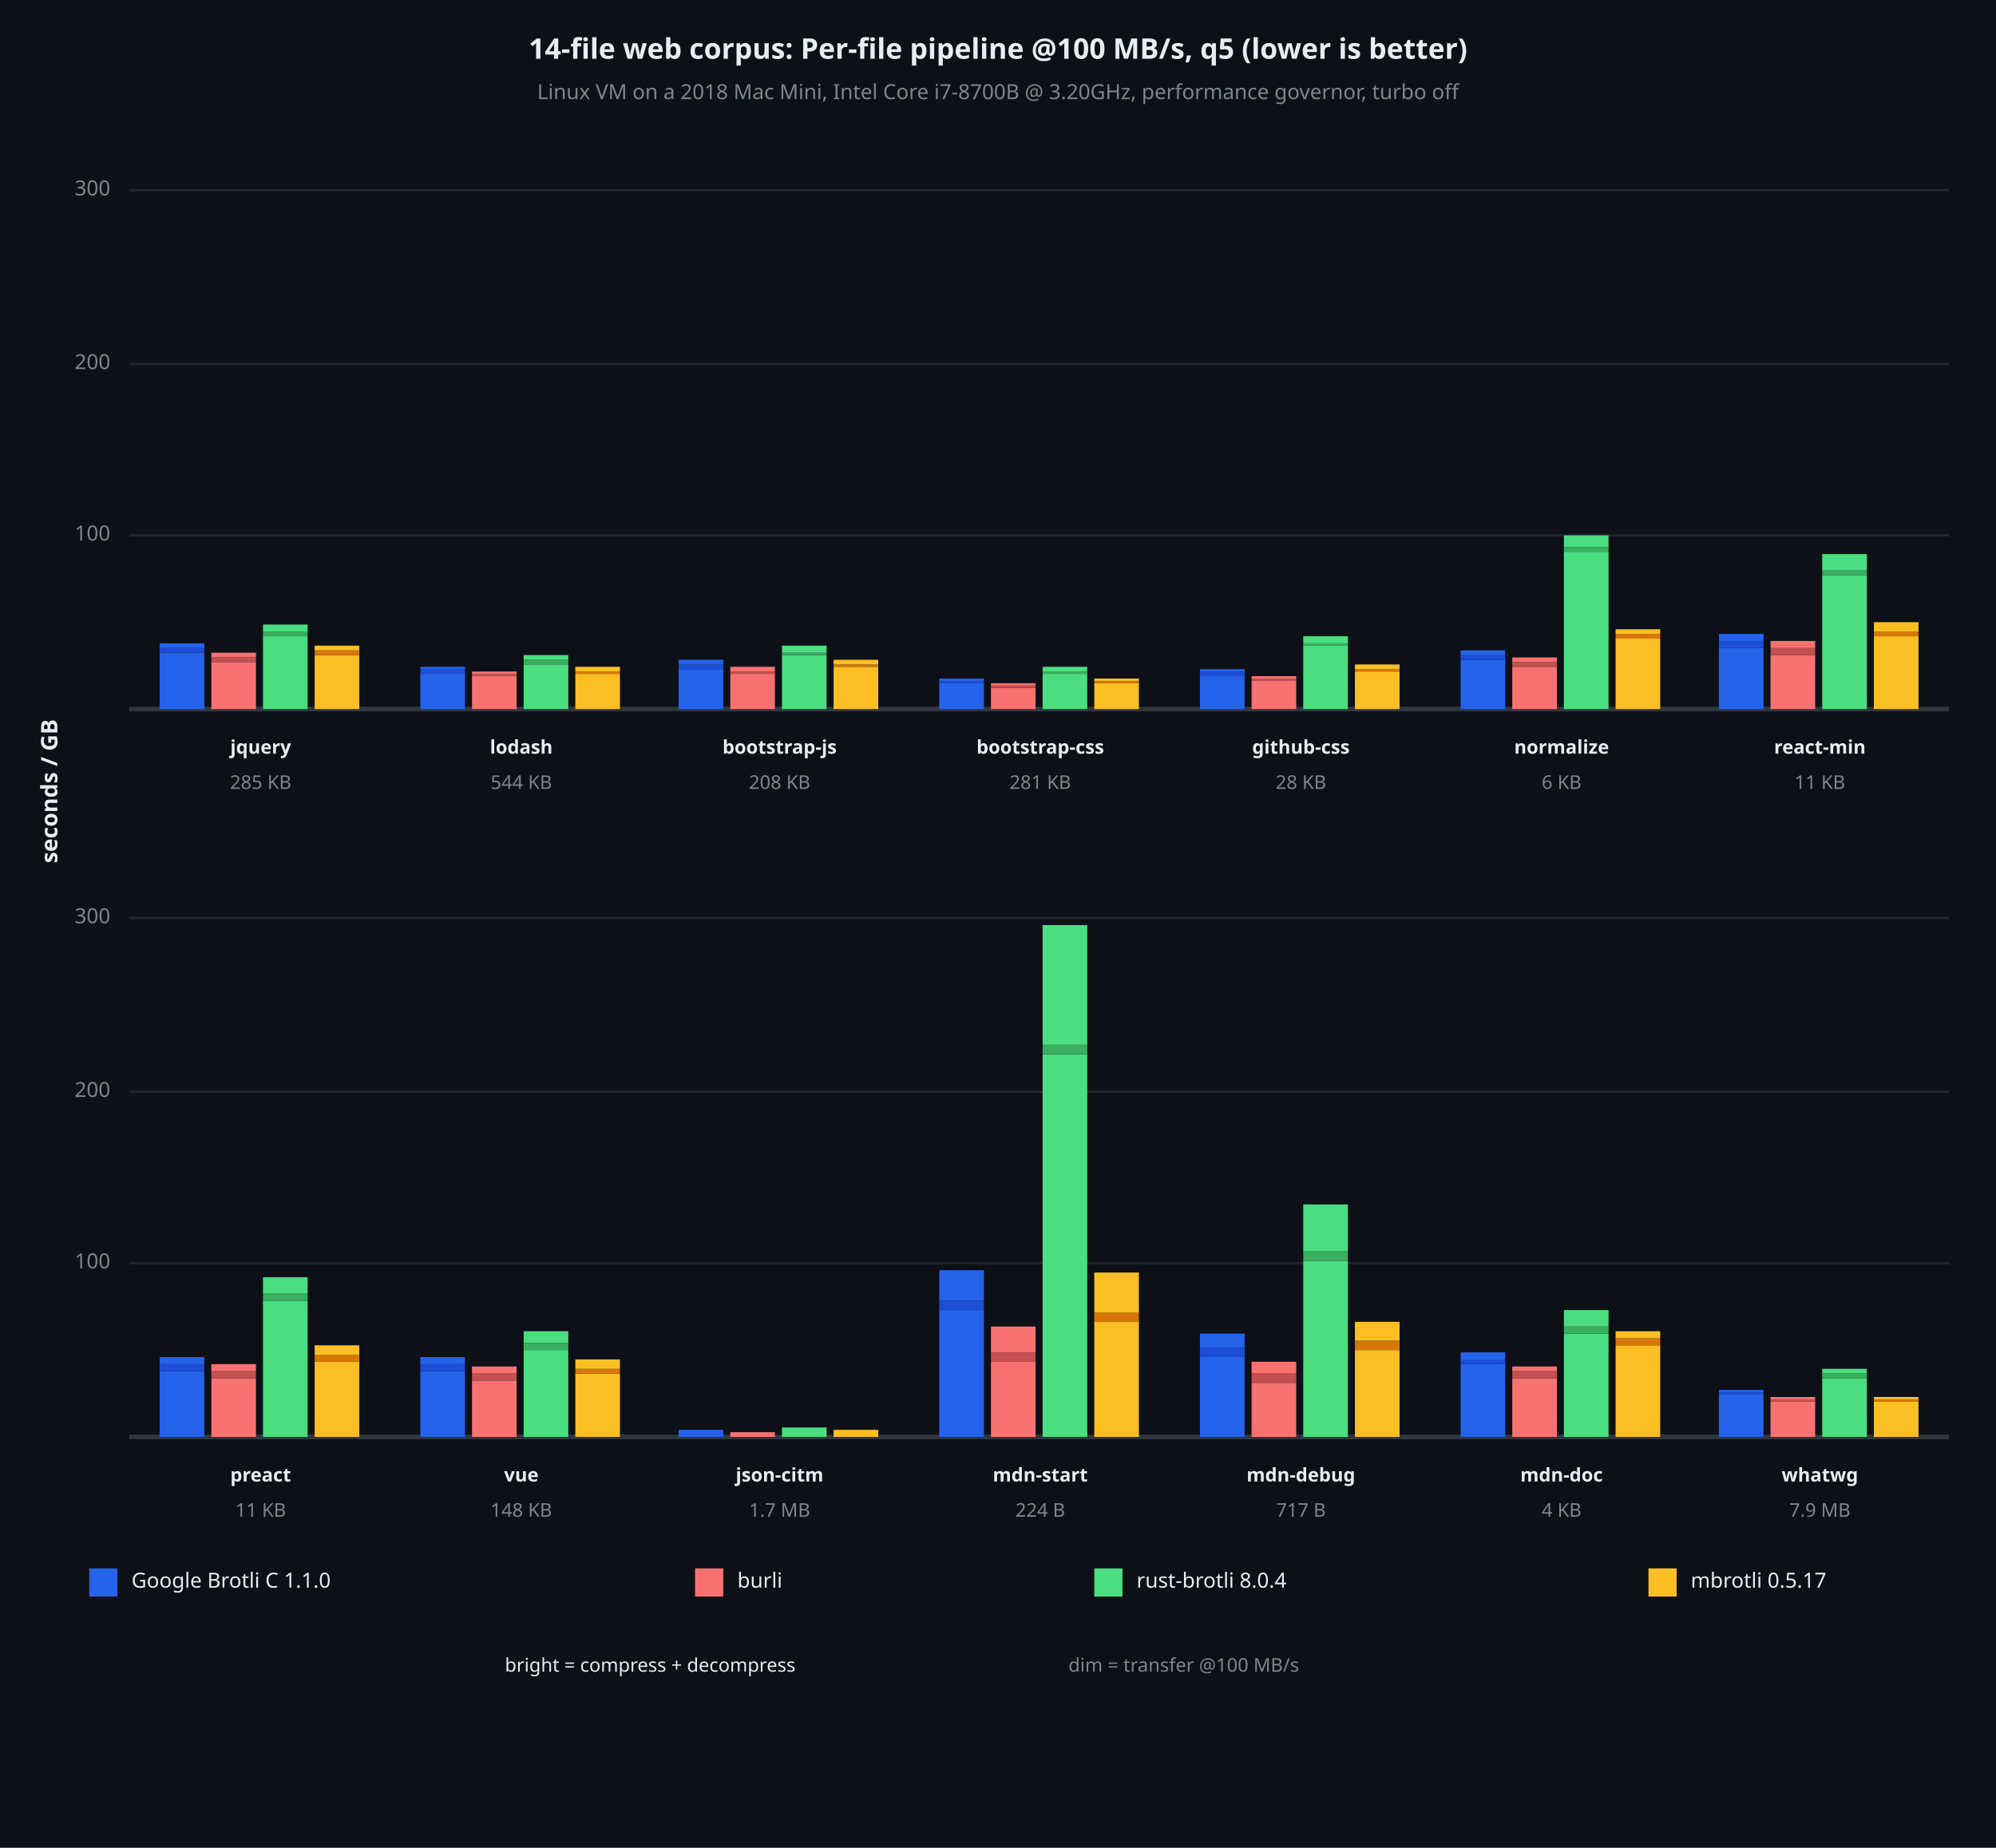
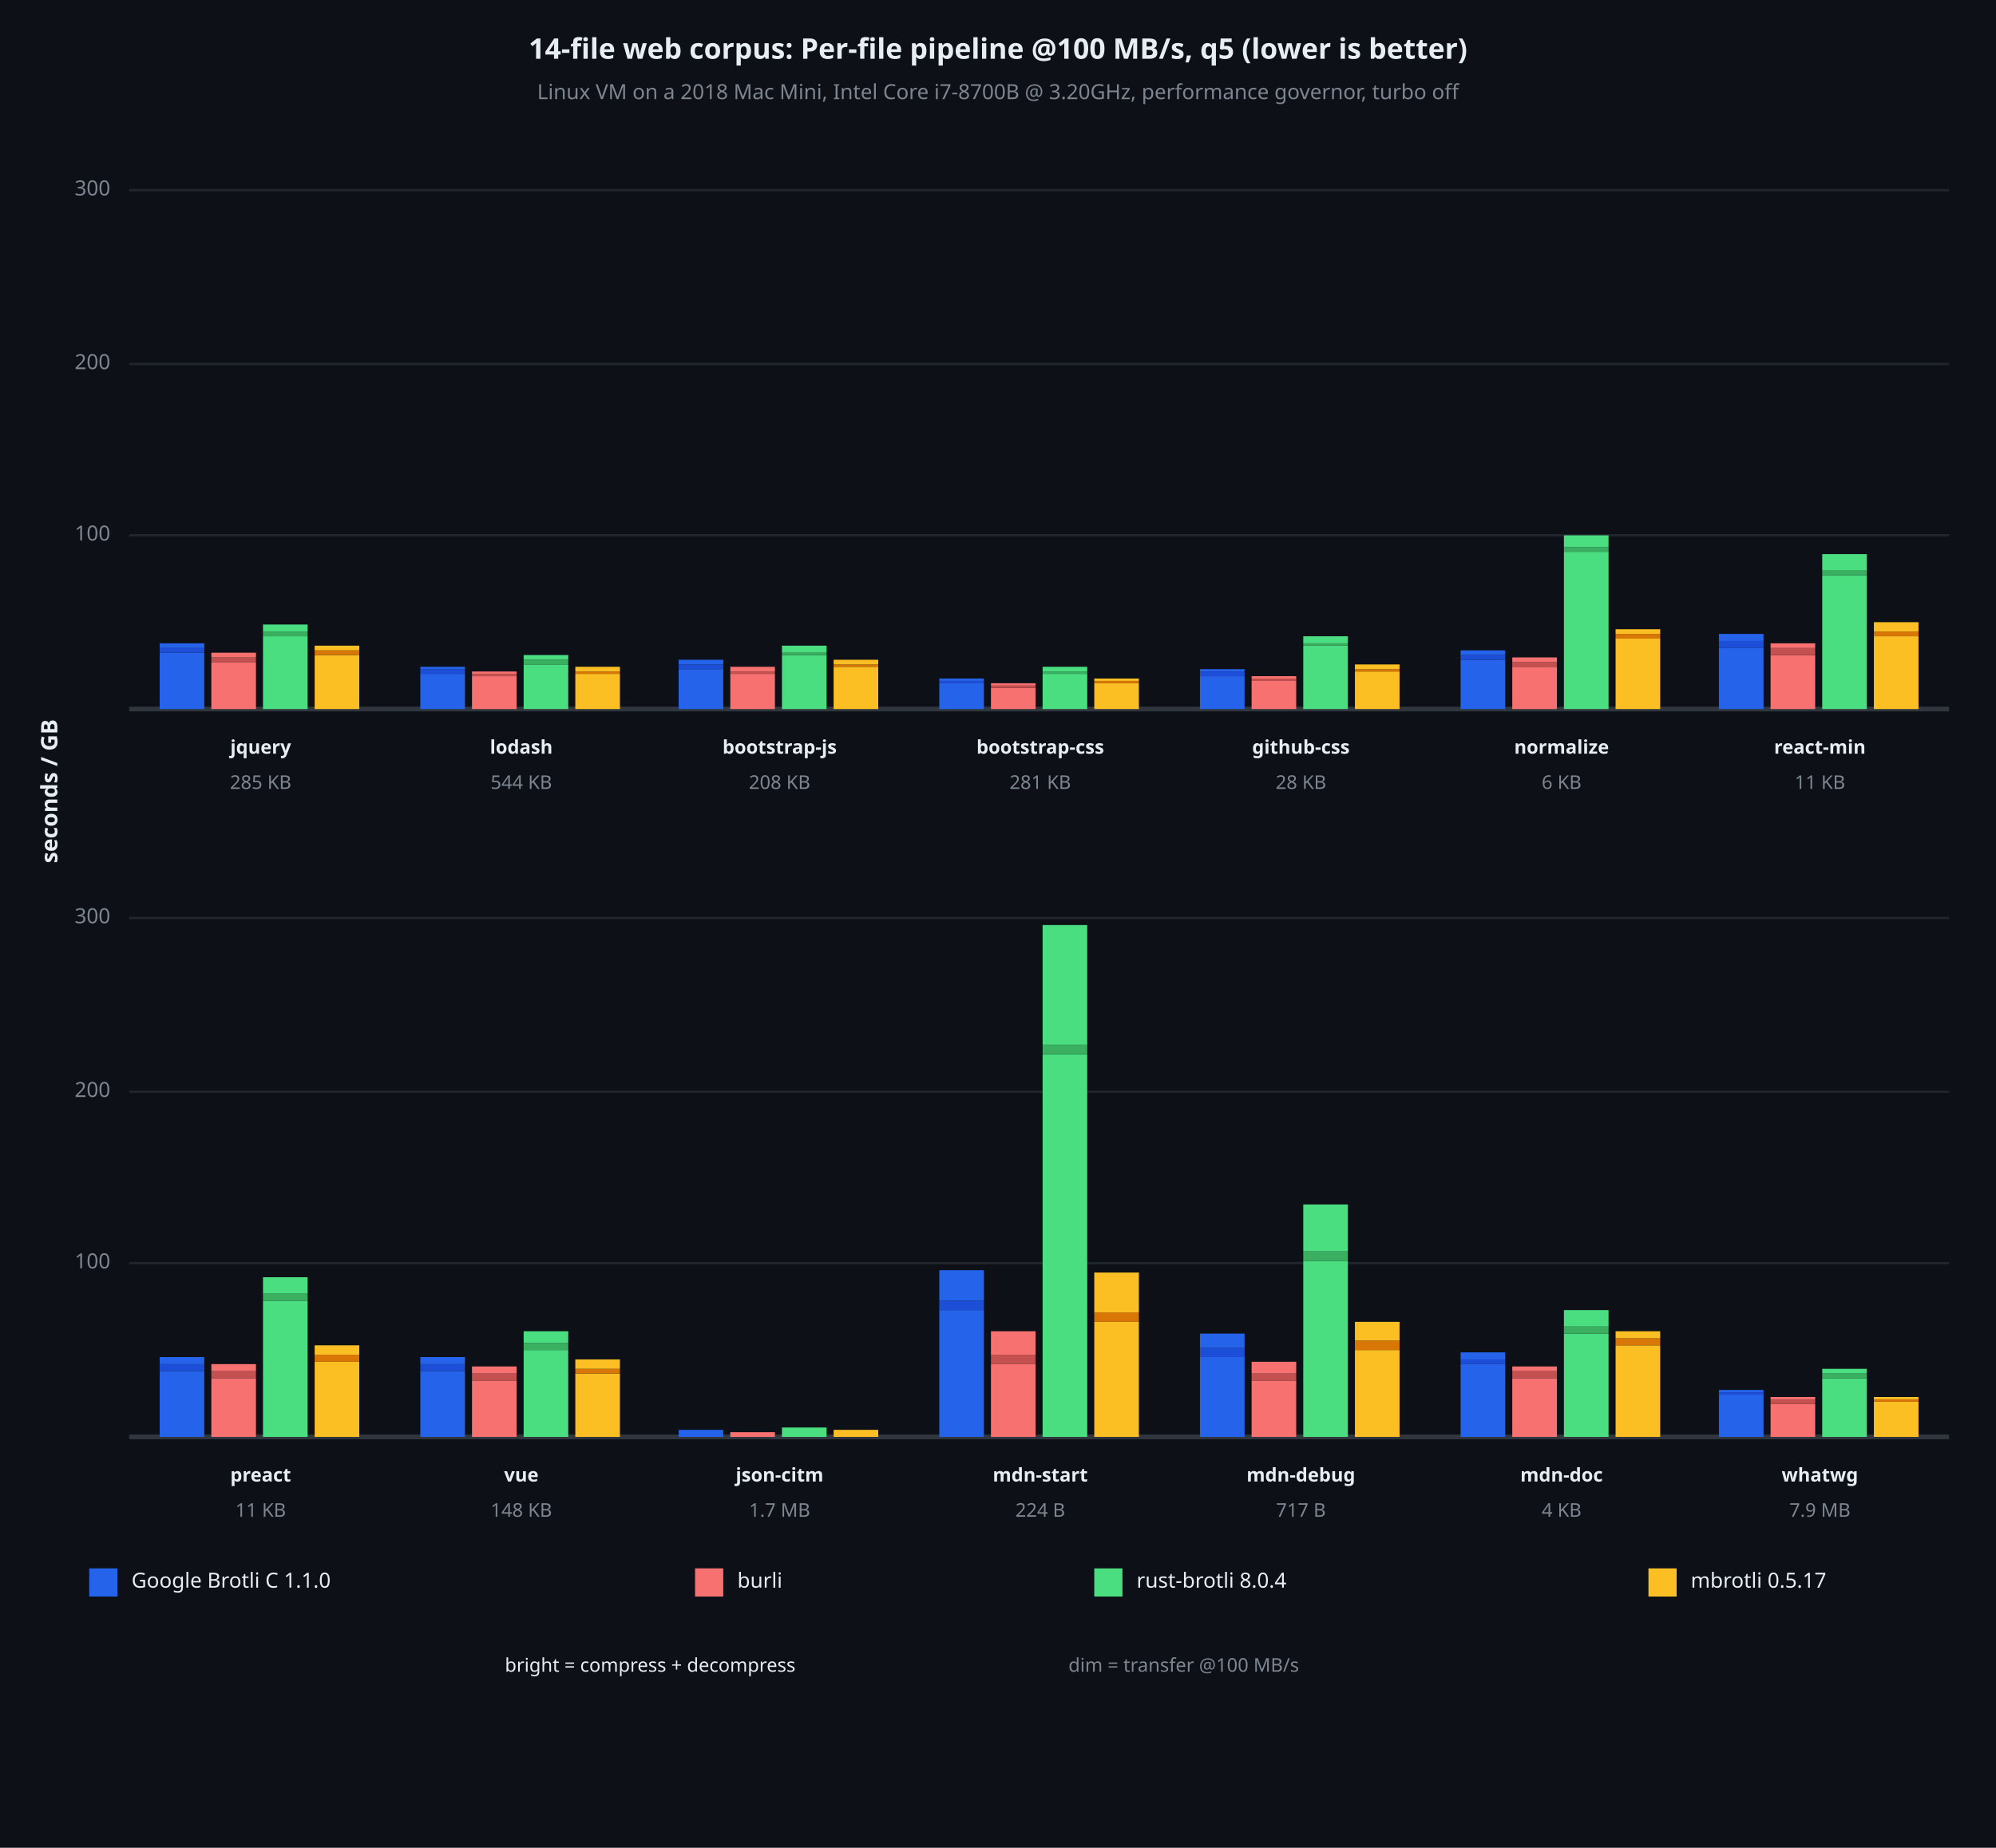
<svg xmlns="http://www.w3.org/2000/svg" viewBox="0 0 850 787" font-family="system-ui, -apple-system, sans-serif">
  <rect x="0" y="0" width="850" height="787" opacity="1" fill="#0D1117" stroke="none" />
  <text x="425" y="22" dy="0.5ex" text-anchor="middle" font-family="sans-serif" font-size="12.097" opacity="1" fill="#E6EDF3" font-weight="bold">
14-file web corpus: Per-file pipeline @100 MB/s, q5 (lower is better)
</text>
  <text x="425" y="40" dy="0.5ex" text-anchor="middle" font-family="sans-serif" font-size="8.871" opacity="1" fill="#7D8590">
Linux VM on a 2018 Mac Mini, Intel Core i7-8700B @ 3.20GHz, performance governor, turbo off
</text>
  <text x="22" y="337" dy="0.5ex" text-anchor="middle" font-family="sans-serif" font-size="9.677" opacity="1" fill="#E6EDF3" font-weight="bold" transform="rotate(270, 22, 337)">
seconds / GB
</text>
  <polyline fill="none" opacity="1" stroke="#21262D" stroke-width="1" points="55,228 830,228 " />
  <text x="47" y="228" dy="0.5ex" text-anchor="end" font-family="sans-serif" font-size="8.871" opacity="1" fill="#7D8590">
100
</text>
  <polyline fill="none" opacity="1" stroke="#21262D" stroke-width="1" points="55,155 830,155 " />
  <text x="47" y="155" dy="0.5ex" text-anchor="end" font-family="sans-serif" font-size="8.871" opacity="1" fill="#7D8590">
200
</text>
  <polyline fill="none" opacity="1" stroke="#21262D" stroke-width="1" points="55,81 830,81 " />
  <text x="47" y="81" dy="0.5ex" text-anchor="end" font-family="sans-serif" font-size="8.871" opacity="1" fill="#7D8590">
300
</text>
  <polyline fill="none" opacity="1" stroke="#30363D" stroke-width="2" points="55,302 830,302 " />
  <rect x="68" y="278" width="19" height="24" opacity="1" fill="#2563EB" stroke="none" />
  <rect x="68" y="276" width="19" height="2" opacity="1" fill="#1D4ED8" stroke="none" />
  <rect x="68" y="274" width="19" height="2" opacity="1" fill="#2563EB" stroke="none" />
  <rect x="90" y="282" width="19" height="20" opacity="1" fill="#F87171" stroke="none" />
  <rect x="90" y="280" width="19" height="2" opacity="1" fill="#C45050" stroke="none" />
  <rect x="90" y="278" width="19" height="2" opacity="1" fill="#F87171" stroke="none" />
  <rect x="112" y="271" width="19" height="31" opacity="1" fill="#4ADE80" stroke="none" />
  <rect x="112" y="269" width="19" height="2" opacity="1" fill="#3AAF60" stroke="none" />
  <rect x="112" y="266" width="19" height="3" opacity="1" fill="#4ADE80" stroke="none" />
  <rect x="134" y="279" width="19" height="23" opacity="1" fill="#FBBF24" stroke="none" />
  <rect x="134" y="277" width="19" height="2" opacity="1" fill="#D97706" stroke="none" />
  <rect x="134" y="275" width="19" height="2" opacity="1" fill="#FBBF24" stroke="none" />
  <text x="111" y="319" dy="0.5ex" text-anchor="middle" font-family="sans-serif" font-size="8.065" opacity="1" fill="#E6EDF3" font-weight="bold">
jquery
</text>
  <text x="111" y="334" dy="0.5ex" text-anchor="middle" font-family="sans-serif" font-size="8.065" opacity="1" fill="#7D8590">
285 KB
</text>
  <rect x="179" y="287" width="19" height="15" opacity="1" fill="#2563EB" stroke="none" />
  <rect x="179" y="285" width="19" height="2" opacity="1" fill="#1D4ED8" stroke="none" />
  <rect x="179" y="284" width="19" height="1" opacity="1" fill="#2563EB" stroke="none" />
  <rect x="201" y="288" width="19" height="14" opacity="1" fill="#F87171" stroke="none" />
  <rect x="201" y="287" width="19" height="1" opacity="1" fill="#C45050" stroke="none" />
  <rect x="201" y="286" width="19" height="1" opacity="1" fill="#F87171" stroke="none" />
  <rect x="223" y="283" width="19" height="19" opacity="1" fill="#4ADE80" stroke="none" />
  <rect x="223" y="281" width="19" height="2" opacity="1" fill="#3AAF60" stroke="none" />
  <rect x="223" y="279" width="19" height="2" opacity="1" fill="#4ADE80" stroke="none" />
  <rect x="245" y="287" width="19" height="15" opacity="1" fill="#FBBF24" stroke="none" />
  <rect x="245" y="286" width="19" height="1" opacity="1" fill="#D97706" stroke="none" />
  <rect x="245" y="284" width="19" height="2" opacity="1" fill="#FBBF24" stroke="none" />
  <text x="222" y="319" dy="0.5ex" text-anchor="middle" font-family="sans-serif" font-size="8.065" opacity="1" fill="#E6EDF3" font-weight="bold">
lodash
</text>
  <text x="222" y="334" dy="0.5ex" text-anchor="middle" font-family="sans-serif" font-size="8.065" opacity="1" fill="#7D8590">
544 KB
</text>
  <rect x="289" y="285" width="19" height="17" opacity="1" fill="#2563EB" stroke="none" />
  <rect x="289" y="283" width="19" height="2" opacity="1" fill="#1D4ED8" stroke="none" />
  <rect x="289" y="281" width="19" height="2" opacity="1" fill="#2563EB" stroke="none" />
  <rect x="311" y="287" width="19" height="15" opacity="1" fill="#F87171" stroke="none" />
  <rect x="311" y="286" width="19" height="1" opacity="1" fill="#C45050" stroke="none" />
  <rect x="311" y="284" width="19" height="2" opacity="1" fill="#F87171" stroke="none" />
  <rect x="333" y="279" width="19" height="23" opacity="1" fill="#4ADE80" stroke="none" />
  <rect x="333" y="278" width="19" height="1" opacity="1" fill="#3AAF60" stroke="none" />
  <rect x="333" y="275" width="19" height="3" opacity="1" fill="#4ADE80" stroke="none" />
  <rect x="355" y="284" width="19" height="18" opacity="1" fill="#FBBF24" stroke="none" />
  <rect x="355" y="283" width="19" height="1" opacity="1" fill="#D97706" stroke="none" />
  <rect x="355" y="281" width="19" height="2" opacity="1" fill="#FBBF24" stroke="none" />
  <text x="332" y="319" dy="0.5ex" text-anchor="middle" font-family="sans-serif" font-size="8.065" opacity="1" fill="#E6EDF3" font-weight="bold">
bootstrap-js
</text>
  <text x="332" y="334" dy="0.5ex" text-anchor="middle" font-family="sans-serif" font-size="8.065" opacity="1" fill="#7D8590">
208 KB
</text>
  <rect x="400" y="291" width="19" height="11" opacity="1" fill="#2563EB" stroke="none" />
  <rect x="400" y="290" width="19" height="1" opacity="1" fill="#1D4ED8" stroke="none" />
  <rect x="400" y="289" width="19" height="1" opacity="1" fill="#2563EB" stroke="none" />
  <rect x="422" y="293" width="19" height="9" opacity="1" fill="#F87171" stroke="none" />
  <rect x="422" y="292" width="19" height="1" opacity="1" fill="#C45050" stroke="none" />
  <rect x="422" y="291" width="19" height="1" opacity="1" fill="#F87171" stroke="none" />
  <rect x="444" y="287" width="19" height="15" opacity="1" fill="#4ADE80" stroke="none" />
  <rect x="444" y="286" width="19" height="1" opacity="1" fill="#3AAF60" stroke="none" />
  <rect x="444" y="284" width="19" height="2" opacity="1" fill="#4ADE80" stroke="none" />
  <rect x="466" y="291" width="19" height="11" opacity="1" fill="#FBBF24" stroke="none" />
  <rect x="466" y="290" width="19" height="1" opacity="1" fill="#D97706" stroke="none" />
  <rect x="466" y="289" width="19" height="1" opacity="1" fill="#FBBF24" stroke="none" />
  <text x="443" y="319" dy="0.5ex" text-anchor="middle" font-family="sans-serif" font-size="8.065" opacity="1" fill="#E6EDF3" font-weight="bold">
bootstrap-css
</text>
  <text x="443" y="334" dy="0.5ex" text-anchor="middle" font-family="sans-serif" font-size="8.065" opacity="1" fill="#7D8590">
281 KB
</text>
  <rect x="511" y="288" width="19" height="14" opacity="1" fill="#2563EB" stroke="none" />
  <rect x="511" y="286" width="19" height="2" opacity="1" fill="#1D4ED8" stroke="none" />
  <rect x="511" y="285" width="19" height="1" opacity="1" fill="#2563EB" stroke="none" />
  <rect x="533" y="290" width="19" height="12" opacity="1" fill="#F87171" stroke="none" />
  <rect x="533" y="289" width="19" height="1" opacity="1" fill="#C45050" stroke="none" />
  <rect x="533" y="288" width="19" height="1" opacity="1" fill="#F87171" stroke="none" />
  <rect x="555" y="275" width="19" height="27" opacity="1" fill="#4ADE80" stroke="none" />
  <rect x="555" y="274" width="19" height="1" opacity="1" fill="#3AAF60" stroke="none" />
  <rect x="555" y="271" width="19" height="3" opacity="1" fill="#4ADE80" stroke="none" />
  <rect x="577" y="286" width="19" height="16" opacity="1" fill="#FBBF24" stroke="none" />
  <rect x="577" y="285" width="19" height="1" opacity="1" fill="#D97706" stroke="none" />
  <rect x="577" y="283" width="19" height="2" opacity="1" fill="#FBBF24" stroke="none" />
  <text x="554" y="319" dy="0.5ex" text-anchor="middle" font-family="sans-serif" font-size="8.065" opacity="1" fill="#E6EDF3" font-weight="bold">
github-css
</text>
  <text x="554" y="334" dy="0.5ex" text-anchor="middle" font-family="sans-serif" font-size="8.065" opacity="1" fill="#7D8590">
28 KB
</text>
  <rect x="622" y="281" width="19" height="21" opacity="1" fill="#2563EB" stroke="none" />
  <rect x="622" y="279" width="19" height="2" opacity="1" fill="#1D4ED8" stroke="none" />
  <rect x="622" y="277" width="19" height="2" opacity="1" fill="#2563EB" stroke="none" />
  <rect x="644" y="284" width="19" height="18" opacity="1" fill="#F87171" stroke="none" />
  <rect x="644" y="282" width="19" height="2" opacity="1" fill="#C45050" stroke="none" />
  <rect x="644" y="280" width="19" height="2" opacity="1" fill="#F87171" stroke="none" />
  <rect x="666" y="235" width="19" height="67" opacity="1" fill="#4ADE80" stroke="none" />
  <rect x="666" y="233" width="19" height="2" opacity="1" fill="#3AAF60" stroke="none" />
  <rect x="666" y="228" width="19" height="5" opacity="1" fill="#4ADE80" stroke="none" />
  <rect x="688" y="272" width="19" height="30" opacity="1" fill="#FBBF24" stroke="none" />
  <rect x="688" y="270" width="19" height="2" opacity="1" fill="#D97706" stroke="none" />
  <rect x="688" y="268" width="19" height="2" opacity="1" fill="#FBBF24" stroke="none" />
  <text x="665" y="319" dy="0.5ex" text-anchor="middle" font-family="sans-serif" font-size="8.065" opacity="1" fill="#E6EDF3" font-weight="bold">
normalize
</text>
  <text x="665" y="334" dy="0.5ex" text-anchor="middle" font-family="sans-serif" font-size="8.065" opacity="1" fill="#7D8590">
6 KB
</text>
  <rect x="732" y="276" width="19" height="26" opacity="1" fill="#2563EB" stroke="none" />
  <rect x="732" y="273" width="19" height="3" opacity="1" fill="#1D4ED8" stroke="none" />
  <rect x="732" y="270" width="19" height="3" opacity="1" fill="#2563EB" stroke="none" />
  <rect x="754" y="279" width="19" height="23" opacity="1" fill="#F87171" stroke="none" />
  <rect x="754" y="276" width="19" height="3" opacity="1" fill="#C45050" stroke="none" />
-   <rect x="754" y="273" width="19" height="3" opacity="1" fill="#F87171" stroke="none" />
+   <rect x="754" y="274" width="19" height="2" opacity="1" fill="#F87171" stroke="none" />
  <rect x="776" y="245" width="19" height="57" opacity="1" fill="#4ADE80" stroke="none" />
  <rect x="776" y="243" width="19" height="2" opacity="1" fill="#3AAF60" stroke="none" />
  <rect x="776" y="236" width="19" height="7" opacity="1" fill="#4ADE80" stroke="none" />
  <rect x="798" y="271" width="19" height="31" opacity="1" fill="#FBBF24" stroke="none" />
  <rect x="798" y="269" width="19" height="2" opacity="1" fill="#D97706" stroke="none" />
  <rect x="798" y="265" width="19" height="4" opacity="1" fill="#FBBF24" stroke="none" />
  <text x="775" y="319" dy="0.5ex" text-anchor="middle" font-family="sans-serif" font-size="8.065" opacity="1" fill="#E6EDF3" font-weight="bold">
react-min
</text>
  <text x="775" y="334" dy="0.5ex" text-anchor="middle" font-family="sans-serif" font-size="8.065" opacity="1" fill="#7D8590">
11 KB
</text>
  <polyline fill="none" opacity="1" stroke="#21262D" stroke-width="1" points="55,538 830,538 " />
  <text x="47" y="538" dy="0.5ex" text-anchor="end" font-family="sans-serif" font-size="8.871" opacity="1" fill="#7D8590">
100
</text>
  <polyline fill="none" opacity="1" stroke="#21262D" stroke-width="1" points="55,465 830,465 " />
  <text x="47" y="465" dy="0.5ex" text-anchor="end" font-family="sans-serif" font-size="8.871" opacity="1" fill="#7D8590">
200
</text>
  <polyline fill="none" opacity="1" stroke="#21262D" stroke-width="1" points="55,391 830,391 " />
  <text x="47" y="391" dy="0.5ex" text-anchor="end" font-family="sans-serif" font-size="8.871" opacity="1" fill="#7D8590">
300
</text>
  <polyline fill="none" opacity="1" stroke="#30363D" stroke-width="2" points="55,612 830,612 " />
  <rect x="68" y="584" width="19" height="28" opacity="1" fill="#2563EB" stroke="none" />
  <rect x="68" y="581" width="19" height="3" opacity="1" fill="#1D4ED8" stroke="none" />
  <rect x="68" y="578" width="19" height="3" opacity="1" fill="#2563EB" stroke="none" />
  <rect x="90" y="587" width="19" height="25" opacity="1" fill="#F87171" stroke="none" />
  <rect x="90" y="584" width="19" height="3" opacity="1" fill="#C45050" stroke="none" />
  <rect x="90" y="581" width="19" height="3" opacity="1" fill="#F87171" stroke="none" />
  <rect x="112" y="554" width="19" height="58" opacity="1" fill="#4ADE80" stroke="none" />
  <rect x="112" y="551" width="19" height="3" opacity="1" fill="#3AAF60" stroke="none" />
  <rect x="112" y="544" width="19" height="7" opacity="1" fill="#4ADE80" stroke="none" />
  <rect x="134" y="580" width="19" height="32" opacity="1" fill="#FBBF24" stroke="none" />
  <rect x="134" y="577" width="19" height="3" opacity="1" fill="#D97706" stroke="none" />
  <rect x="134" y="573" width="19" height="4" opacity="1" fill="#FBBF24" stroke="none" />
  <text x="111" y="629" dy="0.5ex" text-anchor="middle" font-family="sans-serif" font-size="8.065" opacity="1" fill="#E6EDF3" font-weight="bold">
preact
</text>
  <text x="111" y="644" dy="0.5ex" text-anchor="middle" font-family="sans-serif" font-size="8.065" opacity="1" fill="#7D8590">
11 KB
</text>
  <rect x="179" y="584" width="19" height="28" opacity="1" fill="#2563EB" stroke="none" />
  <rect x="179" y="581" width="19" height="3" opacity="1" fill="#1D4ED8" stroke="none" />
  <rect x="179" y="578" width="19" height="3" opacity="1" fill="#2563EB" stroke="none" />
  <rect x="201" y="588" width="19" height="24" opacity="1" fill="#F87171" stroke="none" />
  <rect x="201" y="585" width="19" height="3" opacity="1" fill="#C45050" stroke="none" />
  <rect x="201" y="582" width="19" height="3" opacity="1" fill="#F87171" stroke="none" />
  <rect x="223" y="575" width="19" height="37" opacity="1" fill="#4ADE80" stroke="none" />
  <rect x="223" y="572" width="19" height="3" opacity="1" fill="#3AAF60" stroke="none" />
  <rect x="223" y="567" width="19" height="5" opacity="1" fill="#4ADE80" stroke="none" />
  <rect x="245" y="585" width="19" height="27" opacity="1" fill="#FBBF24" stroke="none" />
  <rect x="245" y="583" width="19" height="2" opacity="1" fill="#D97706" stroke="none" />
  <rect x="245" y="579" width="19" height="4" opacity="1" fill="#FBBF24" stroke="none" />
  <text x="222" y="629" dy="0.5ex" text-anchor="middle" font-family="sans-serif" font-size="8.065" opacity="1" fill="#E6EDF3" font-weight="bold">
vue
</text>
  <text x="222" y="644" dy="0.5ex" text-anchor="middle" font-family="sans-serif" font-size="8.065" opacity="1" fill="#7D8590">
148 KB
</text>
  <rect x="289" y="609" width="19" height="3" opacity="1" fill="#2563EB" stroke="none" />
  <rect x="289" y="609" width="19" height="0" opacity="1" fill="#1D4ED8" stroke="none" />
  <rect x="289" y="609" width="19" height="0" opacity="1" fill="#2563EB" stroke="none" />
  <rect x="311" y="610" width="19" height="2" opacity="1" fill="#F87171" stroke="none" />
  <rect x="311" y="610" width="19" height="0" opacity="1" fill="#C45050" stroke="none" />
  <rect x="311" y="610" width="19" height="0" opacity="1" fill="#F87171" stroke="none" />
  <rect x="333" y="608" width="19" height="4" opacity="1" fill="#4ADE80" stroke="none" />
  <rect x="333" y="608" width="19" height="0" opacity="1" fill="#3AAF60" stroke="none" />
  <rect x="333" y="608" width="19" height="0" opacity="1" fill="#4ADE80" stroke="none" />
  <rect x="355" y="609" width="19" height="3" opacity="1" fill="#FBBF24" stroke="none" />
  <rect x="355" y="609" width="19" height="0" opacity="1" fill="#D97706" stroke="none" />
  <rect x="355" y="609" width="19" height="0" opacity="1" fill="#FBBF24" stroke="none" />
  <text x="332" y="629" dy="0.5ex" text-anchor="middle" font-family="sans-serif" font-size="8.065" opacity="1" fill="#E6EDF3" font-weight="bold">
json-citm
</text>
  <text x="332" y="644" dy="0.5ex" text-anchor="middle" font-family="sans-serif" font-size="8.065" opacity="1" fill="#7D8590">
1.7 MB
</text>
  <rect x="400" y="558" width="19" height="54" opacity="1" fill="#2563EB" stroke="none" />
  <rect x="400" y="554" width="19" height="4" opacity="1" fill="#1D4ED8" stroke="none" />
  <rect x="400" y="541" width="19" height="13" opacity="1" fill="#2563EB" stroke="none" />
-   <rect x="422" y="580" width="19" height="32" opacity="1" fill="#F87171" stroke="none" />
-   <rect x="422" y="576" width="19" height="4" opacity="1" fill="#C45050" stroke="none" />
-   <rect x="422" y="565" width="19" height="11" opacity="1" fill="#F87171" stroke="none" />
+   <rect x="422" y="581" width="19" height="31" opacity="1" fill="#F87171" stroke="none" />
+   <rect x="422" y="577" width="19" height="4" opacity="1" fill="#C45050" stroke="none" />
+   <rect x="422" y="567" width="19" height="10" opacity="1" fill="#F87171" stroke="none" />
  <rect x="444" y="449" width="19" height="163" opacity="1" fill="#4ADE80" stroke="none" />
  <rect x="444" y="445" width="19" height="4" opacity="1" fill="#3AAF60" stroke="none" />
  <rect x="444" y="394" width="19" height="51" opacity="1" fill="#4ADE80" stroke="none" />
  <rect x="466" y="563" width="19" height="49" opacity="1" fill="#FBBF24" stroke="none" />
  <rect x="466" y="559" width="19" height="4" opacity="1" fill="#D97706" stroke="none" />
  <rect x="466" y="542" width="19" height="17" opacity="1" fill="#FBBF24" stroke="none" />
  <text x="443" y="629" dy="0.5ex" text-anchor="middle" font-family="sans-serif" font-size="8.065" opacity="1" fill="#E6EDF3" font-weight="bold">
mdn-start
</text>
  <text x="443" y="644" dy="0.5ex" text-anchor="middle" font-family="sans-serif" font-size="8.065" opacity="1" fill="#7D8590">
224 B
</text>
  <rect x="511" y="578" width="19" height="34" opacity="1" fill="#2563EB" stroke="none" />
  <rect x="511" y="574" width="19" height="4" opacity="1" fill="#1D4ED8" stroke="none" />
  <rect x="511" y="568" width="19" height="6" opacity="1" fill="#2563EB" stroke="none" />
-   <rect x="533" y="589" width="19" height="23" opacity="1" fill="#F87171" stroke="none" />
-   <rect x="533" y="585" width="19" height="4" opacity="1" fill="#C45050" stroke="none" />
+   <rect x="533" y="588" width="19" height="24" opacity="1" fill="#F87171" stroke="none" />
+   <rect x="533" y="585" width="19" height="3" opacity="1" fill="#C45050" stroke="none" />
  <rect x="533" y="580" width="19" height="5" opacity="1" fill="#F87171" stroke="none" />
  <rect x="555" y="537" width="19" height="75" opacity="1" fill="#4ADE80" stroke="none" />
  <rect x="555" y="533" width="19" height="4" opacity="1" fill="#3AAF60" stroke="none" />
  <rect x="555" y="513" width="19" height="20" opacity="1" fill="#4ADE80" stroke="none" />
  <rect x="577" y="575" width="19" height="37" opacity="1" fill="#FBBF24" stroke="none" />
  <rect x="577" y="571" width="19" height="4" opacity="1" fill="#D97706" stroke="none" />
  <rect x="577" y="563" width="19" height="8" opacity="1" fill="#FBBF24" stroke="none" />
  <text x="554" y="629" dy="0.5ex" text-anchor="middle" font-family="sans-serif" font-size="8.065" opacity="1" fill="#E6EDF3" font-weight="bold">
mdn-debug
</text>
  <text x="554" y="644" dy="0.5ex" text-anchor="middle" font-family="sans-serif" font-size="8.065" opacity="1" fill="#7D8590">
717 B
</text>
  <rect x="622" y="581" width="19" height="31" opacity="1" fill="#2563EB" stroke="none" />
  <rect x="622" y="579" width="19" height="2" opacity="1" fill="#1D4ED8" stroke="none" />
  <rect x="622" y="576" width="19" height="3" opacity="1" fill="#2563EB" stroke="none" />
  <rect x="644" y="587" width="19" height="25" opacity="1" fill="#F87171" stroke="none" />
  <rect x="644" y="584" width="19" height="3" opacity="1" fill="#C45050" stroke="none" />
  <rect x="644" y="582" width="19" height="2" opacity="1" fill="#F87171" stroke="none" />
  <rect x="666" y="568" width="19" height="44" opacity="1" fill="#4ADE80" stroke="none" />
  <rect x="666" y="565" width="19" height="3" opacity="1" fill="#3AAF60" stroke="none" />
  <rect x="666" y="558" width="19" height="7" opacity="1" fill="#4ADE80" stroke="none" />
  <rect x="688" y="573" width="19" height="39" opacity="1" fill="#FBBF24" stroke="none" />
  <rect x="688" y="570" width="19" height="3" opacity="1" fill="#D97706" stroke="none" />
  <rect x="688" y="567" width="19" height="3" opacity="1" fill="#FBBF24" stroke="none" />
  <text x="665" y="629" dy="0.5ex" text-anchor="middle" font-family="sans-serif" font-size="8.065" opacity="1" fill="#E6EDF3" font-weight="bold">
mdn-doc
</text>
  <text x="665" y="644" dy="0.5ex" text-anchor="middle" font-family="sans-serif" font-size="8.065" opacity="1" fill="#7D8590">
4 KB
</text>
  <rect x="732" y="594" width="19" height="18" opacity="1" fill="#2563EB" stroke="none" />
  <rect x="732" y="593" width="19" height="1" opacity="1" fill="#1D4ED8" stroke="none" />
  <rect x="732" y="592" width="19" height="1" opacity="1" fill="#2563EB" stroke="none" />
-   <rect x="754" y="597" width="19" height="15" opacity="1" fill="#F87171" stroke="none" />
-   <rect x="754" y="596" width="19" height="1" opacity="1" fill="#C45050" stroke="none" />
+   <rect x="754" y="598" width="19" height="14" opacity="1" fill="#F87171" stroke="none" />
+   <rect x="754" y="596" width="19" height="2" opacity="1" fill="#C45050" stroke="none" />
  <rect x="754" y="595" width="19" height="1" opacity="1" fill="#F87171" stroke="none" />
  <rect x="776" y="587" width="19" height="25" opacity="1" fill="#4ADE80" stroke="none" />
  <rect x="776" y="585" width="19" height="2" opacity="1" fill="#3AAF60" stroke="none" />
  <rect x="776" y="583" width="19" height="2" opacity="1" fill="#4ADE80" stroke="none" />
  <rect x="798" y="597" width="19" height="15" opacity="1" fill="#FBBF24" stroke="none" />
  <rect x="798" y="596" width="19" height="1" opacity="1" fill="#D97706" stroke="none" />
  <rect x="798" y="595" width="19" height="1" opacity="1" fill="#FBBF24" stroke="none" />
  <text x="775" y="629" dy="0.5ex" text-anchor="middle" font-family="sans-serif" font-size="8.065" opacity="1" fill="#E6EDF3" font-weight="bold">
whatwg
</text>
  <text x="775" y="644" dy="0.5ex" text-anchor="middle" font-family="sans-serif" font-size="8.065" opacity="1" fill="#7D8590">
7.9 MB
</text>
  <rect x="38" y="668" width="12" height="12" opacity="1" fill="#2563EB" stroke="none" />
  <text x="56" y="674" dy="0.5ex" text-anchor="start" font-family="sans-serif" font-size="8.871" opacity="1" fill="#E6EDF3">
Google Brotli C 1.1.0
</text>
  <rect x="296" y="668" width="12" height="12" opacity="1" fill="#F87171" stroke="none" />
  <text x="314" y="674" dy="0.5ex" text-anchor="start" font-family="sans-serif" font-size="8.871" opacity="1" fill="#E6EDF3">
burli
</text>
  <rect x="466" y="668" width="12" height="12" opacity="1" fill="#4ADE80" stroke="none" />
  <text x="484" y="674" dy="0.5ex" text-anchor="start" font-family="sans-serif" font-size="8.871" opacity="1" fill="#E6EDF3">
rust-brotli 8.0.4
</text>
  <rect x="702" y="668" width="12" height="12" opacity="1" fill="#FBBF24" stroke="none" />
  <text x="720" y="674" dy="0.5ex" text-anchor="start" font-family="sans-serif" font-size="8.871" opacity="1" fill="#E6EDF3">
mbrotli 0.5.17
</text>
  <text x="215" y="710" dy="0.5ex" text-anchor="start" font-family="sans-serif" font-size="8.065" opacity="1" fill="#E6EDF3">
bright = compress + decompress
</text>
  <text x="455" y="710" dy="0.5ex" text-anchor="start" font-family="sans-serif" font-size="8.065" opacity="1" fill="#7D8590">
dim = transfer @100 MB/s
</text>
</svg>
